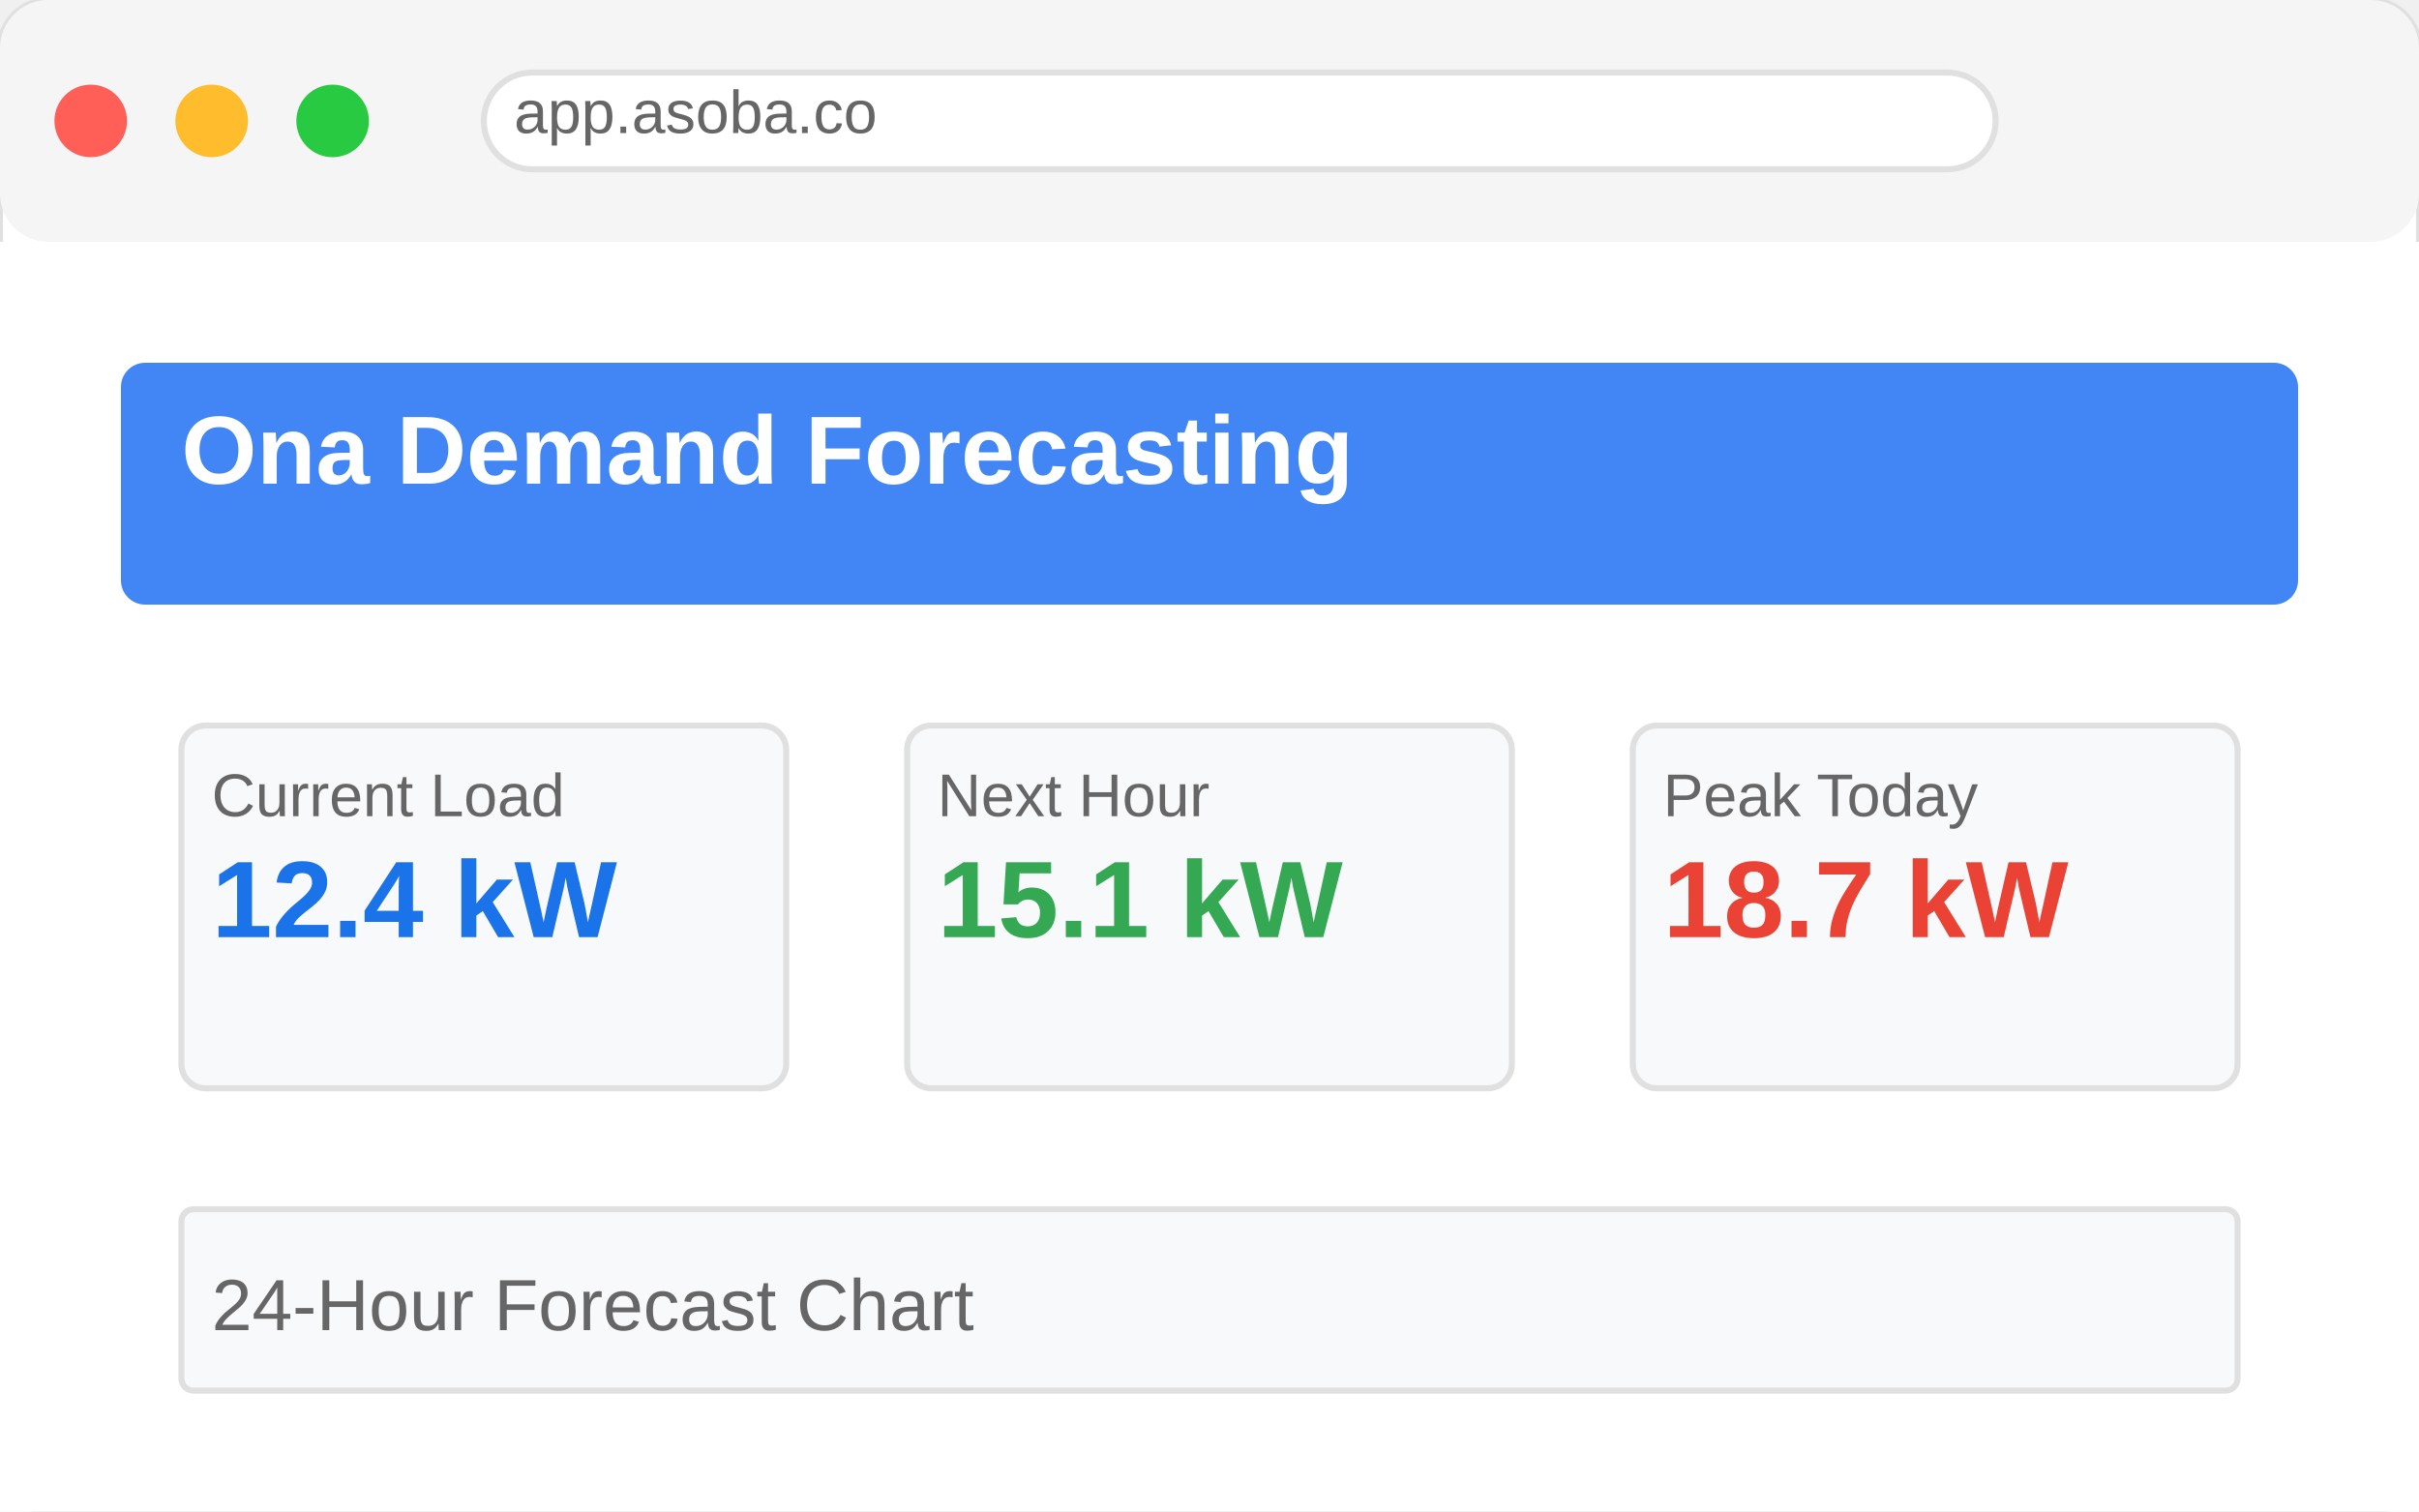
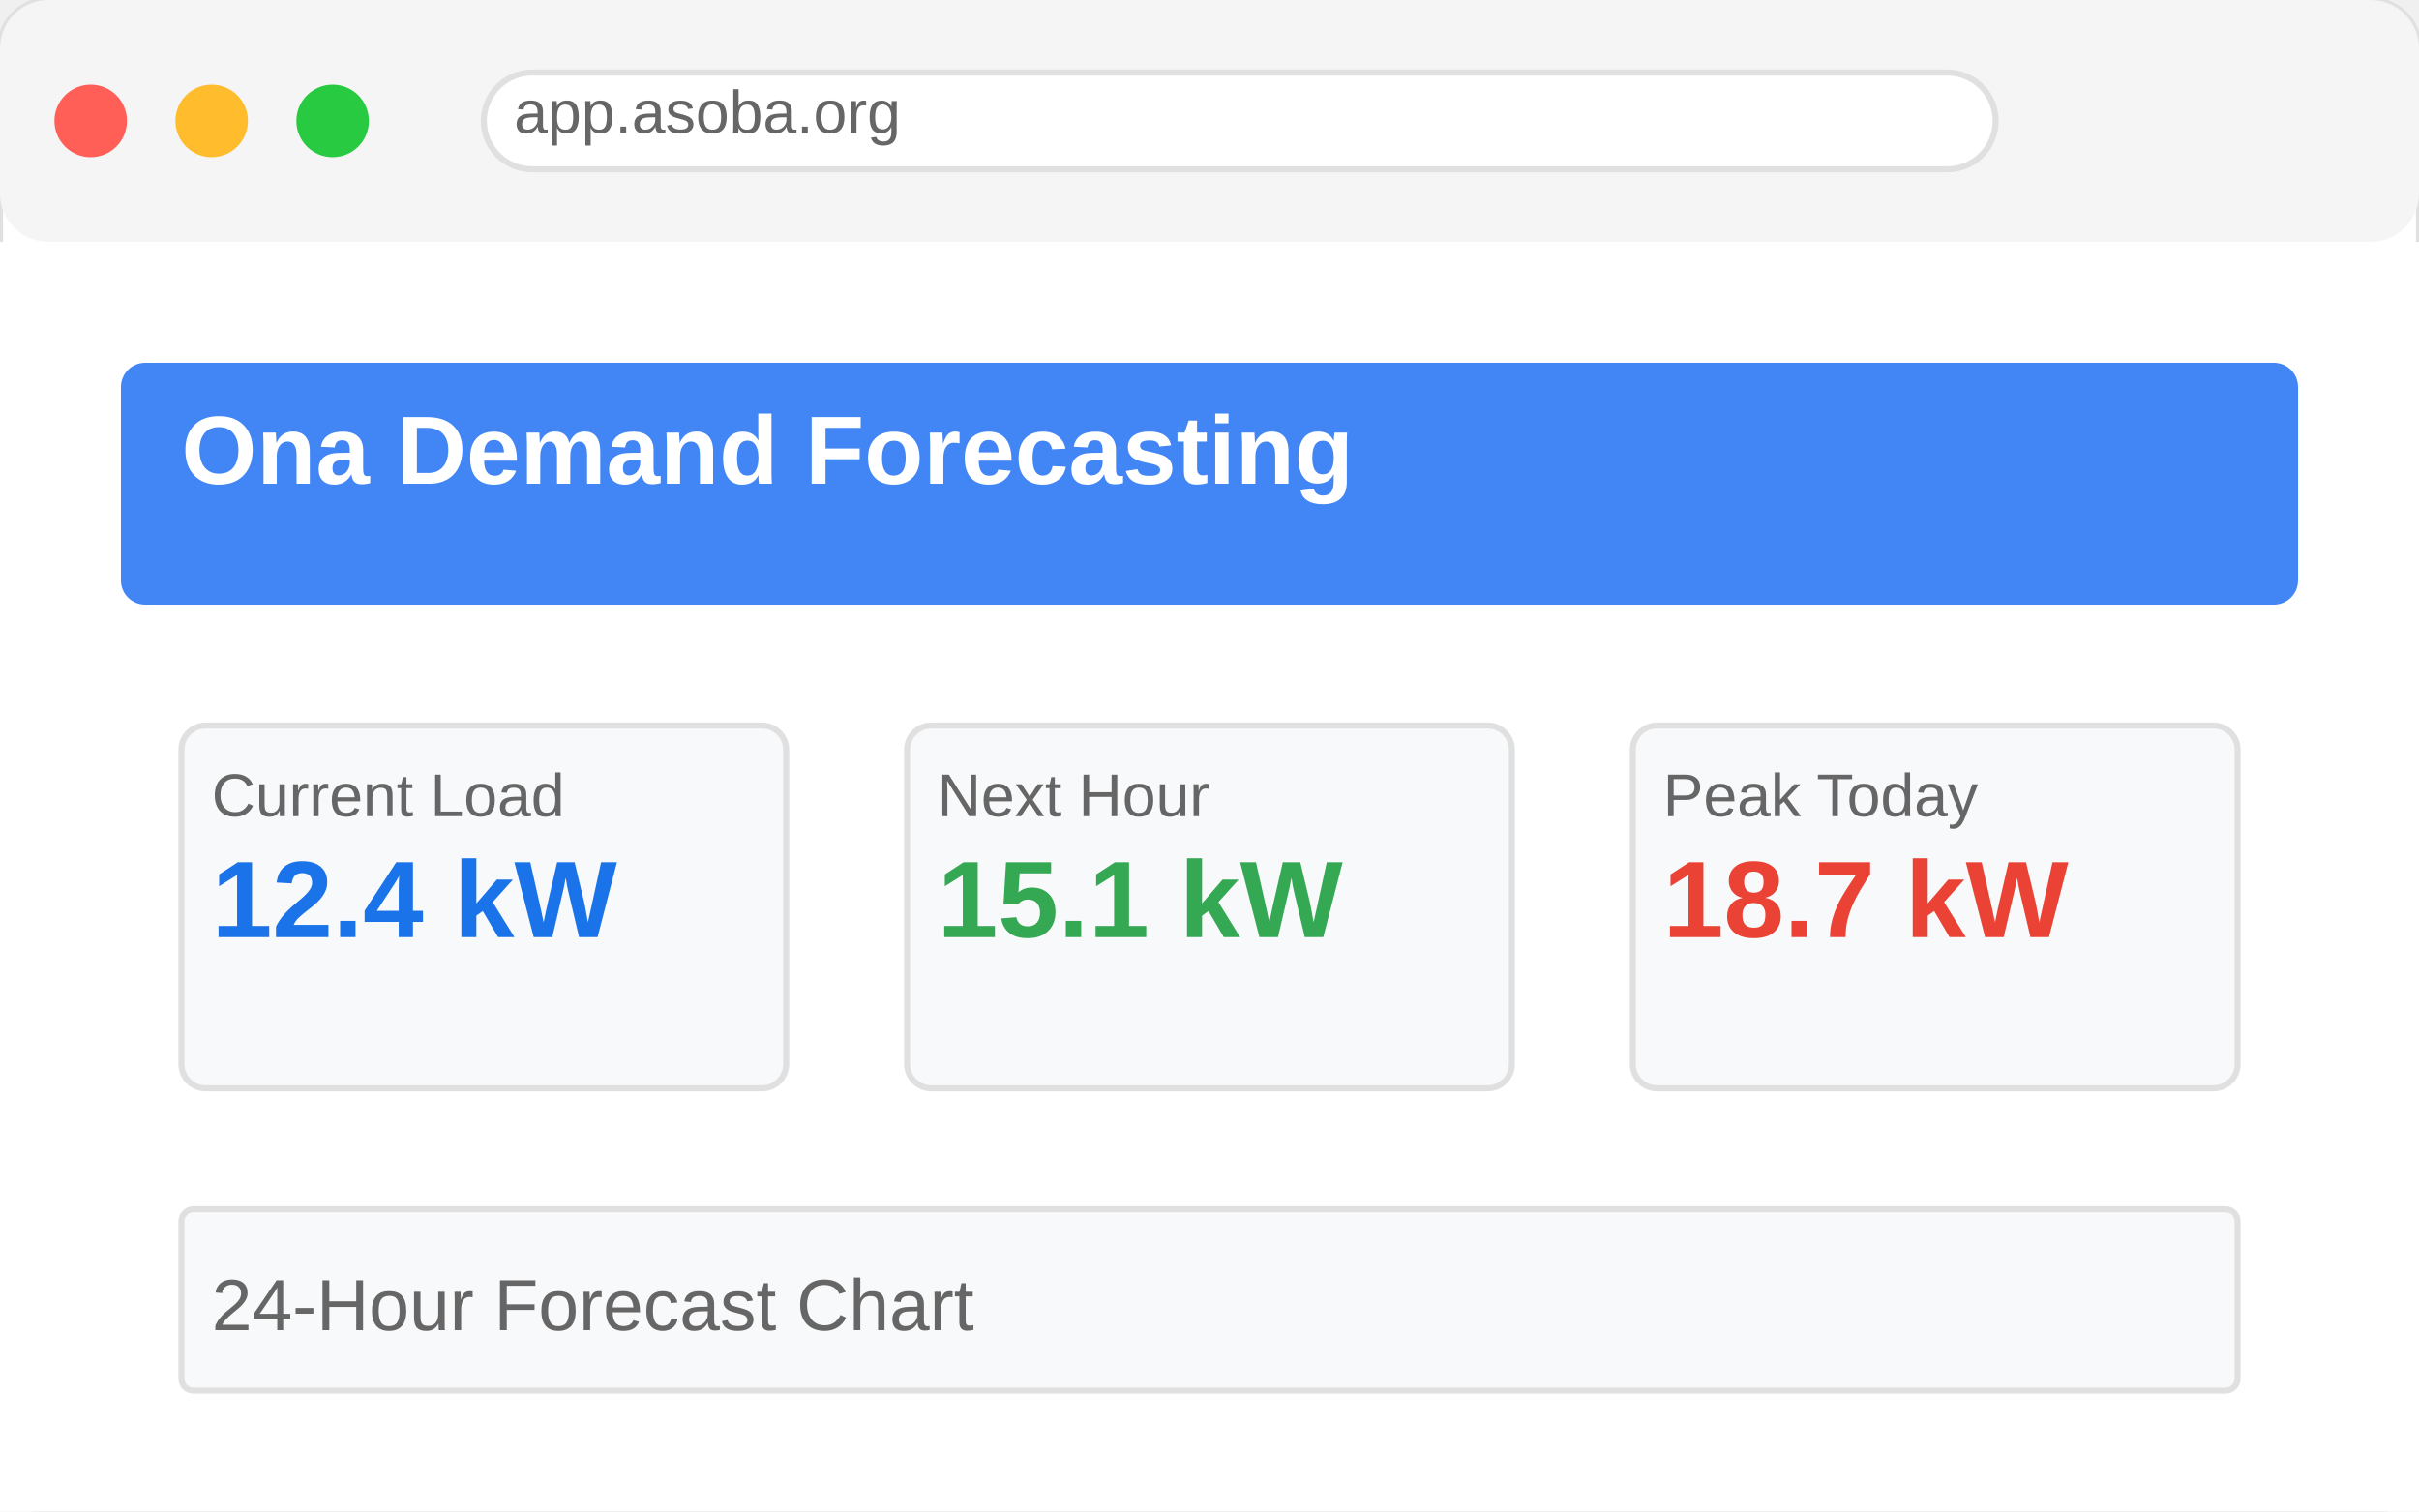
<svg xmlns="http://www.w3.org/2000/svg" width="400" height="250" viewBox="0 0 400 250">
  <rect width="400" height="250" fill="#ffffff" rx="8" stroke="#e0e0e0" stroke-width="1" />
  <rect width="400" height="40" fill="#f5f5f5" rx="8" />
  <rect y="40" width="400" height="210" fill="#ffffff" />
  <circle cx="15" cy="20" r="6" fill="#ff5f57" />
  <circle cx="35" cy="20" r="6" fill="#ffbd2e" />
  <circle cx="55" cy="20" r="6" fill="#28ca42" />
  <rect x="80" y="12" width="250" height="16" fill="#ffffff" rx="8" stroke="#e0e0e0" stroke-width="1" />
-   <text x="85" y="22" fill="#666666" font-family="Arial, sans-serif" font-size="10">app.asoba.co</text>
+   <text x="85" y="22" fill="#666666" font-family="Arial, sans-serif" font-size="10">app.asoba.org</text>
  <rect x="20" y="60" width="360" height="40" fill="#4285f4" rx="4" />
  <text x="30" y="80" fill="#ffffff" font-family="Arial, sans-serif" font-size="16" font-weight="bold">Ona Demand Forecasting</text>
  <rect x="30" y="120" width="100" height="60" fill="#f8f9fa" rx="4" stroke="#e0e0e0" stroke-width="1" />
  <text x="35" y="135" fill="#666666" font-family="Arial, sans-serif" font-size="10">Current Load</text>
  <text x="35" y="155" fill="#1a73e8" font-family="Arial, sans-serif" font-size="18" font-weight="bold">12.4 kW</text>
  <rect x="150" y="120" width="100" height="60" fill="#f8f9fa" rx="4" stroke="#e0e0e0" stroke-width="1" />
  <text x="155" y="135" fill="#666666" font-family="Arial, sans-serif" font-size="10">Next Hour</text>
  <text x="155" y="155" fill="#34a853" font-family="Arial, sans-serif" font-size="18" font-weight="bold">15.1 kW</text>
  <rect x="270" y="120" width="100" height="60" fill="#f8f9fa" rx="4" stroke="#e0e0e0" stroke-width="1" />
  <text x="275" y="135" fill="#666666" font-family="Arial, sans-serif" font-size="10">Peak Today</text>
  <text x="275" y="155" fill="#ea4335" font-family="Arial, sans-serif" font-size="18" font-weight="bold">18.7 kW</text>
  <rect x="30" y="200" width="340" height="30" fill="#f8f9fa" rx="2" stroke="#e0e0e0" stroke-width="1" />
  <text x="35" y="220" fill="#666666" font-family="Arial, sans-serif" font-size="12">24-Hour Forecast Chart</text>
</svg>
